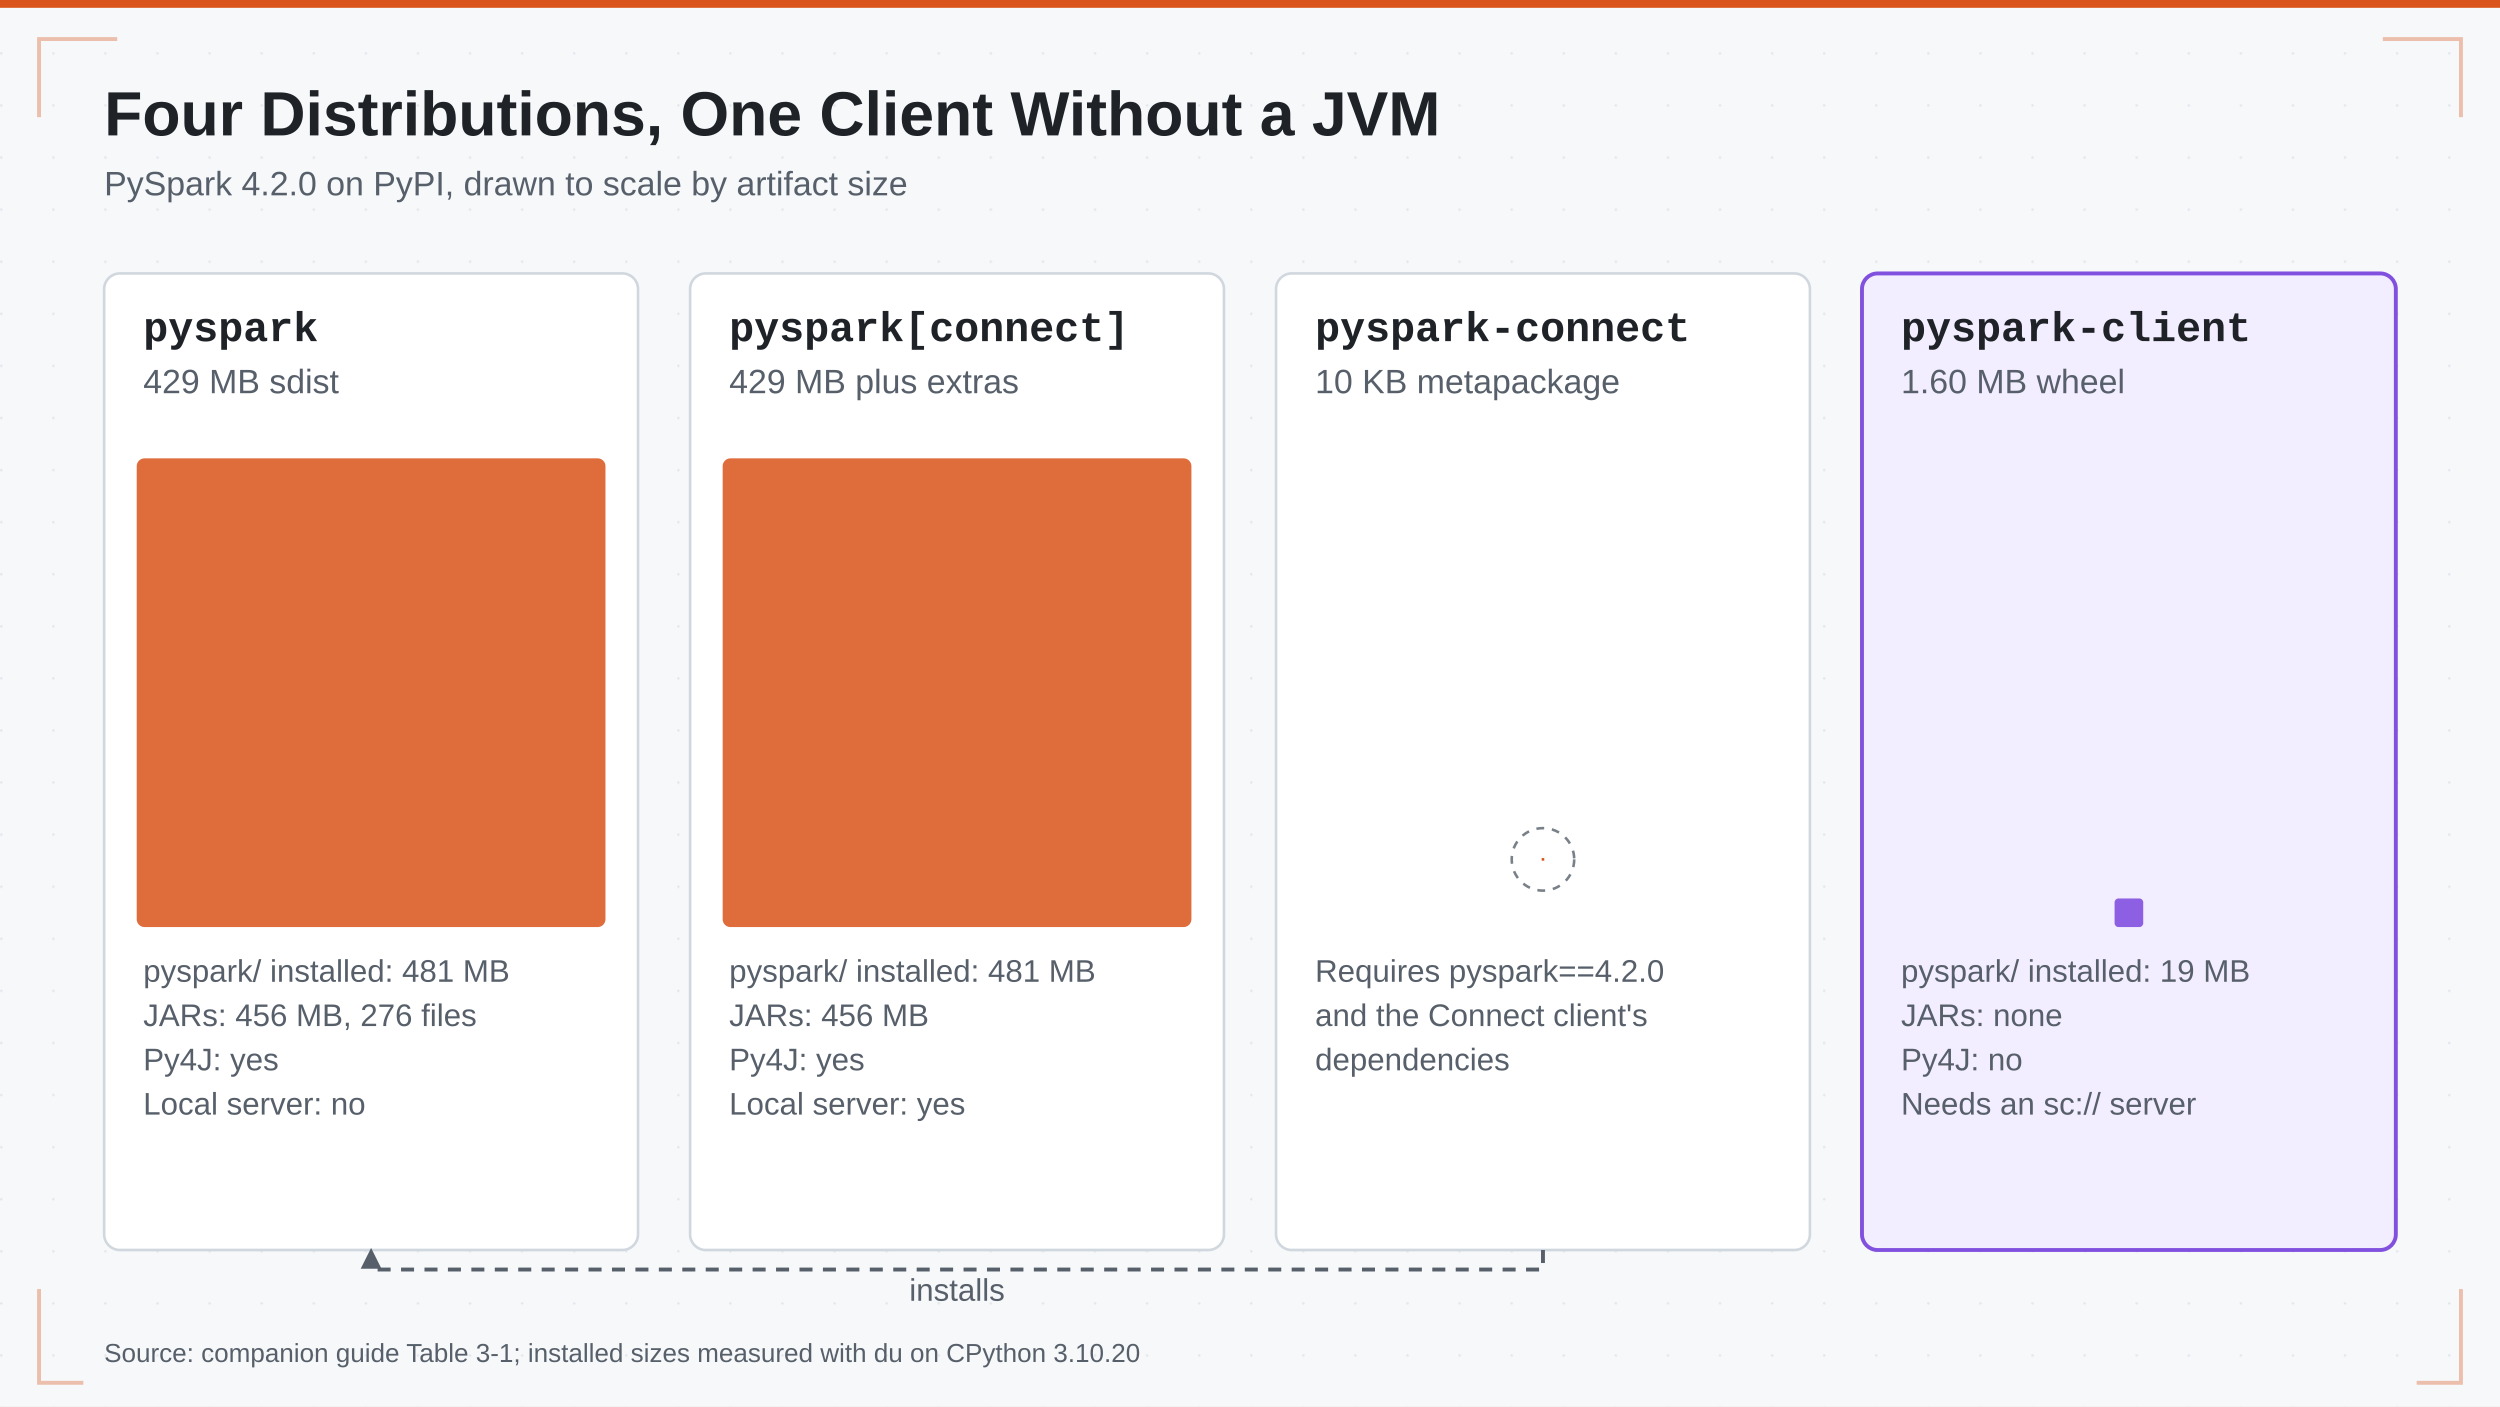
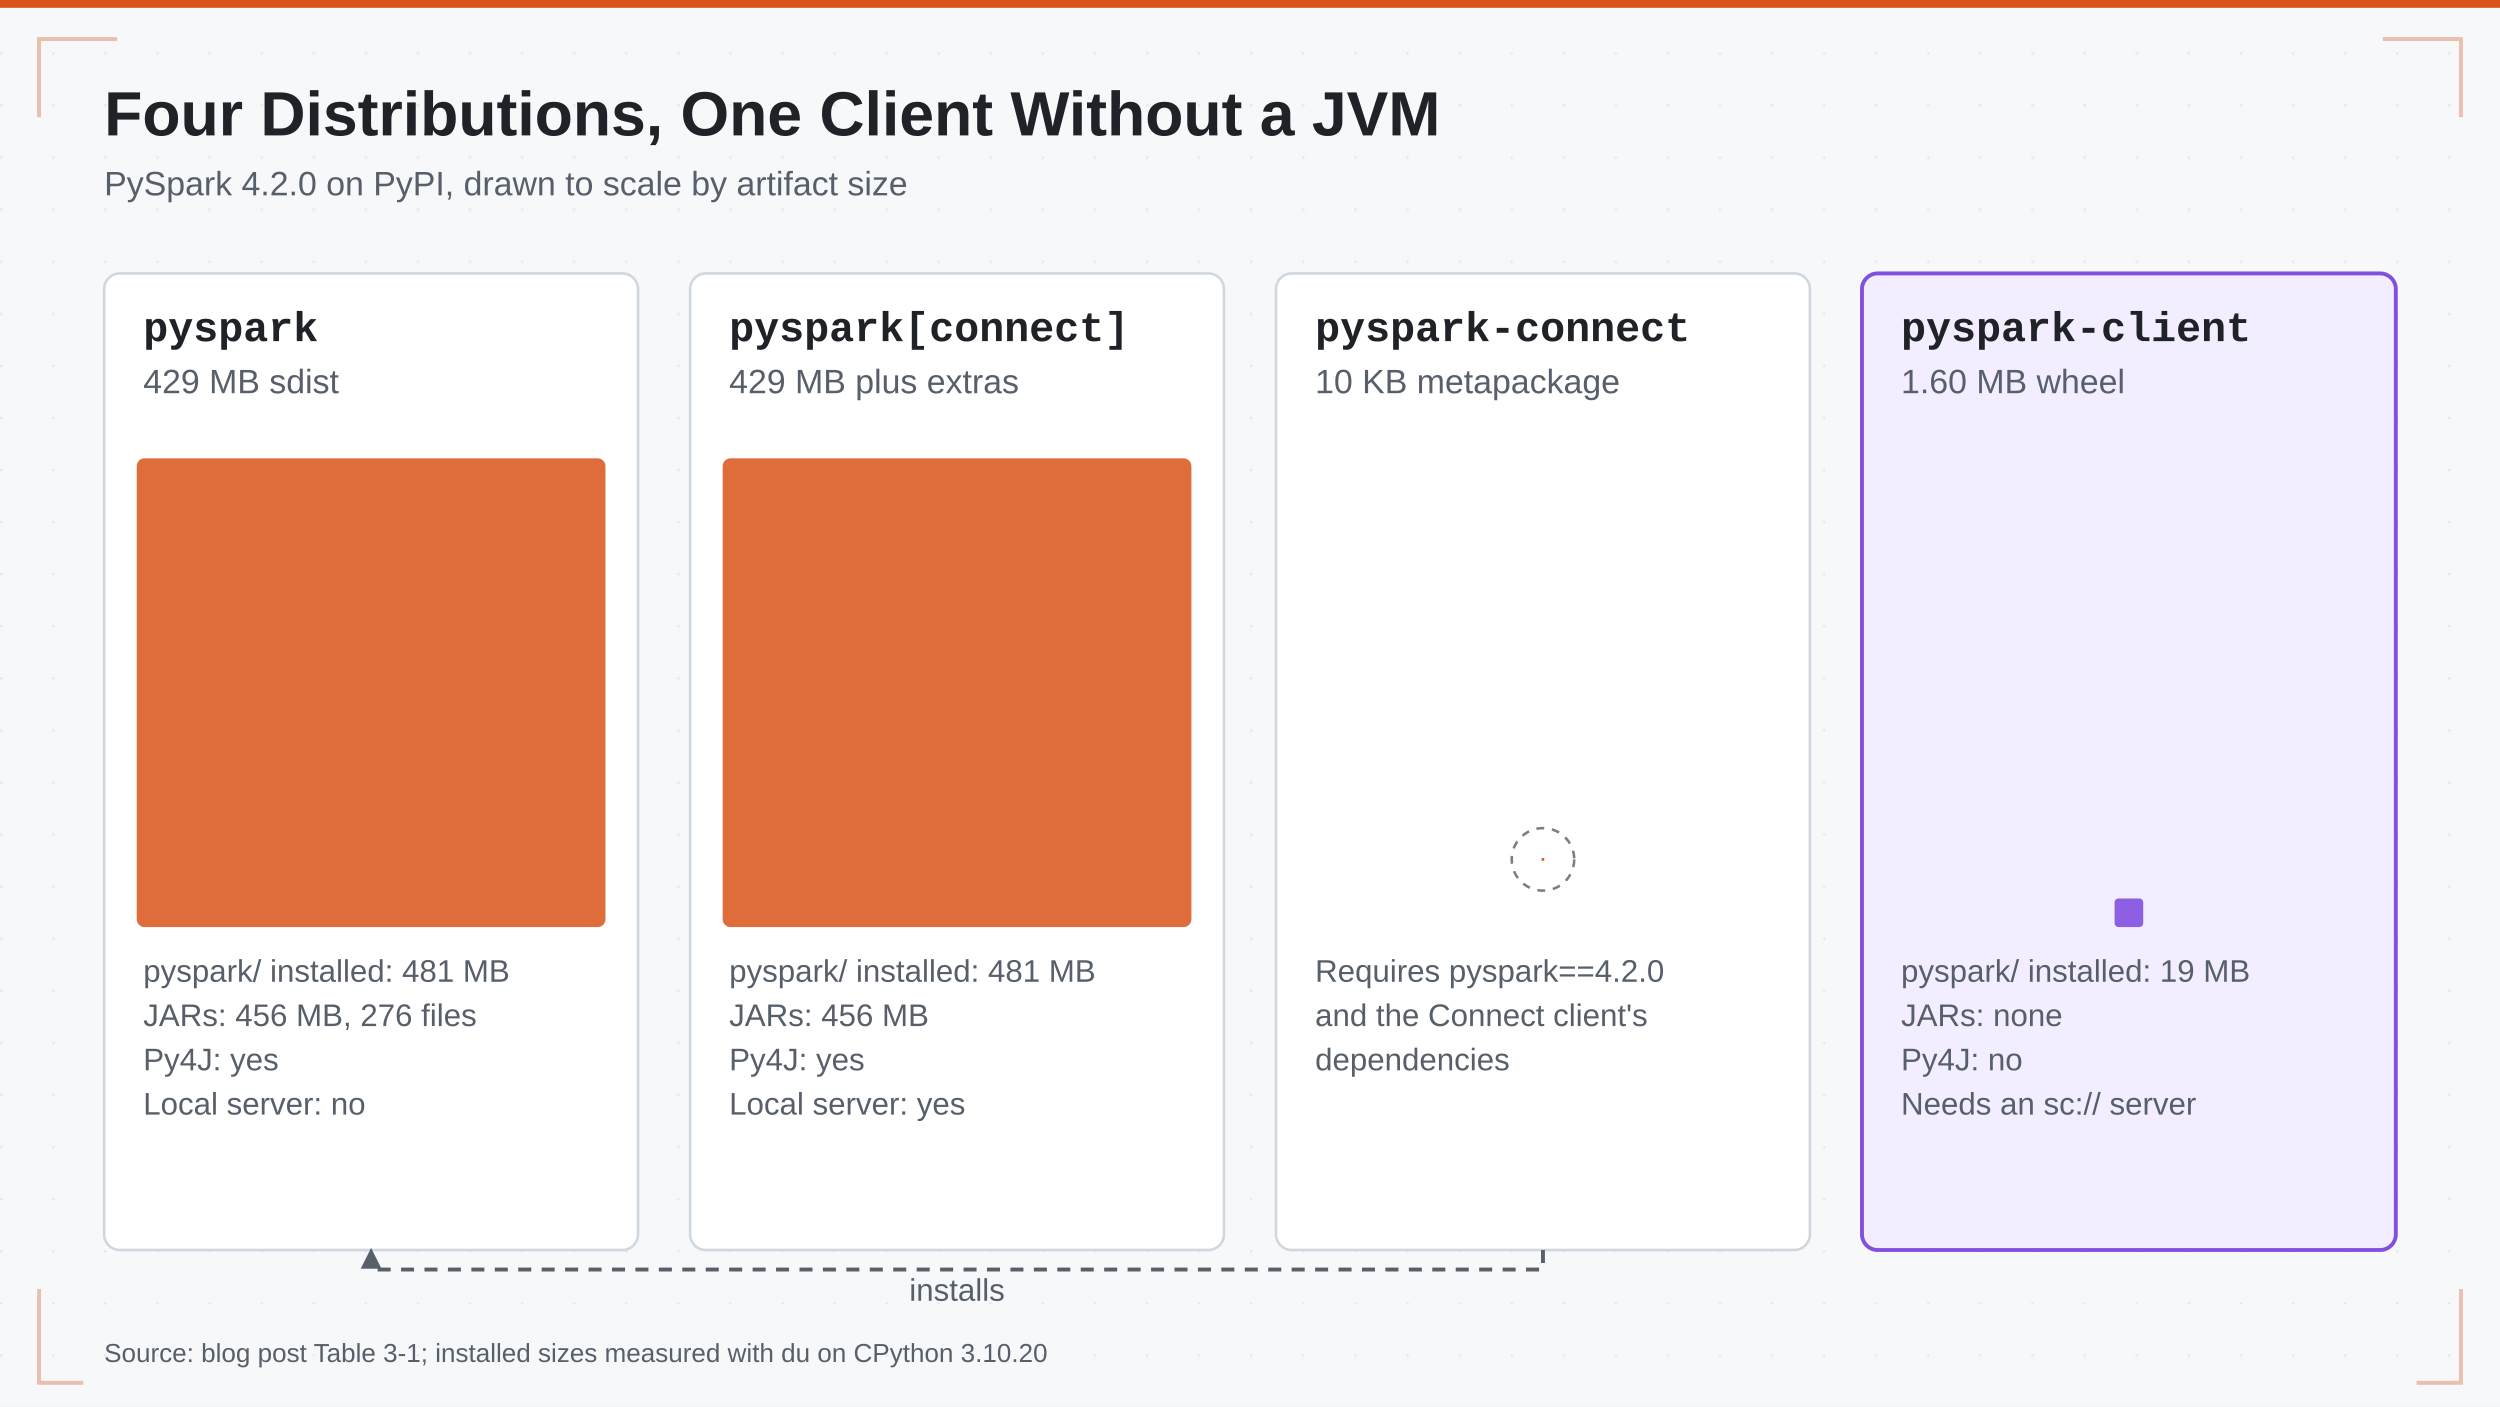
<svg xmlns="http://www.w3.org/2000/svg" width="1920" height="1080" viewBox="0 0 1920 1080" font-family="'Segoe UI', Arial, Helvetica, sans-serif">
  <defs>
    <pattern id="dotgrid" width="40" height="40" patternUnits="userSpaceOnUse">
      <circle cx="1" cy="1" r="1" fill="#d8dee4" opacity="0.6" />
    </pattern>
    <marker id="arrow-muted" markerUnits="userSpaceOnUse" markerWidth="16" markerHeight="16" viewBox="0 0 10 10" refX="9" refY="5" orient="auto">
      <polygon points="0,0 10,5 0,10" fill="#57606a" />
    </marker>
  </defs>
  <rect x="0" y="0" width="1920" height="1080" fill="#f6f8fa" />
  <rect x="0" y="0" width="1920" height="1080" fill="url(#dotgrid)" />
  <rect x="0" y="0" width="1920" height="6" fill="#d9531a" />
  <g stroke="#d9531a" stroke-width="3" opacity="0.35" fill="none">
    <path d="M 30 90 L 30 30 L 90 30" />
    <path d="M 1830 30 L 1890 30 L 1890 90" />
    <path d="M 30 990 L 30 1062 L 64 1062" />
    <path d="M 1890 990 L 1890 1062 L 1856 1062" />
  </g>
  <text x="80" y="104" font-size="48" font-weight="700" fill="#1f2328">Four Distributions, One Client Without a JVM</text>
  <text x="80" y="150" font-size="26" fill="#57606a">PySpark 4.2.0 on PyPI, drawn to scale by artifact size</text>
  <g>
    <rect x="80" y="210" width="410" height="750" rx="12" fill="#ffffff" stroke="#d0d7de" stroke-width="2" />
    <text x="110" y="262" font-family="Consolas, 'Courier New', monospace" font-size="32" font-weight="700" fill="#1f2328">pyspark</text>
    <text x="110" y="302" font-size="26" fill="#57606a">429 MB sdist</text>
    <rect x="105" y="352" width="360" height="360" rx="6" fill="#d9531a" opacity="0.85" />
    <text x="110" y="754" font-size="24" fill="#57606a">pyspark/ installed: 481 MB</text>
    <text x="110" y="788" font-size="24" fill="#57606a">JARs: 456 MB, 276 files</text>
    <text x="110" y="822" font-size="24" fill="#57606a">Py4J: yes</text>
    <text x="110" y="856" font-size="24" fill="#57606a">Local server: no</text>
  </g>
  <g>
    <rect x="530" y="210" width="410" height="750" rx="12" fill="#ffffff" stroke="#d0d7de" stroke-width="2" />
    <text x="560" y="262" font-family="Consolas, 'Courier New', monospace" font-size="32" font-weight="700" fill="#1f2328">pyspark[connect]</text>
    <text x="560" y="302" font-size="26" fill="#57606a">429 MB plus extras</text>
    <rect x="555" y="352" width="360" height="360" rx="6" fill="#d9531a" opacity="0.85" />
    <text x="560" y="754" font-size="24" fill="#57606a">pyspark/ installed: 481 MB</text>
    <text x="560" y="788" font-size="24" fill="#57606a">JARs: 456 MB</text>
    <text x="560" y="822" font-size="24" fill="#57606a">Py4J: yes</text>
    <text x="560" y="856" font-size="24" fill="#57606a">Local server: yes</text>
  </g>
  <g>
    <rect x="980" y="210" width="410" height="750" rx="12" fill="#ffffff" stroke="#d0d7de" stroke-width="2" />
    <text x="1010" y="262" font-family="Consolas, 'Courier New', monospace" font-size="32" font-weight="700" fill="#1f2328">pyspark-connect</text>
    <text x="1010" y="302" font-size="26" fill="#57606a">10 KB metapackage</text>
    <circle cx="1185" cy="660" r="24" fill="none" stroke="#57606a" stroke-width="2" stroke-dasharray="6,6" opacity="0.8" />
    <rect x="1184" y="659" width="2" height="2" fill="#d9531a" />
    <text x="1010" y="754" font-size="24" fill="#57606a">Requires pyspark==4.2.0</text>
    <text x="1010" y="788" font-size="24" fill="#57606a">and the Connect client's</text>
    <text x="1010" y="822" font-size="24" fill="#57606a">dependencies</text>
  </g>
  <g>
    <rect x="1430" y="210" width="410" height="750" rx="12" fill="#f3eeff" stroke="#8250df" stroke-width="3" />
    <text x="1460" y="262" font-family="Consolas, 'Courier New', monospace" font-size="32" font-weight="700" fill="#1f2328">pyspark-client</text>
    <text x="1460" y="302" font-size="26" fill="#57606a">1.60 MB wheel</text>
    <rect x="1624" y="690" width="22" height="22" rx="3" fill="#8250df" opacity="0.9" />
    <text x="1460" y="754" font-size="24" fill="#57606a">pyspark/ installed: 19 MB</text>
    <text x="1460" y="788" font-size="24" fill="#57606a">JARs: none</text>
    <text x="1460" y="822" font-size="24" fill="#57606a">Py4J: no</text>
    <text x="1460" y="856" font-size="24" fill="#57606a">Needs an sc:// server</text>
  </g>
  <path d="M 1185 960 L 1185 975 L 285 975 L 285 960" fill="none" stroke="#57606a" stroke-width="3" stroke-dasharray="10,8" marker-end="url(#arrow-muted)" />
  <text x="735" y="999" font-size="24" fill="#57606a" text-anchor="middle">installs</text>
-   <text x="80" y="1046" font-size="20" fill="#57606a">Source: companion guide Table 3-1; installed sizes measured with du on CPython 3.10.20</text>
+   <text x="80" y="1046" font-size="20" fill="#57606a">Source: blog post Table 3-1; installed sizes measured with du on CPython 3.10.20</text>
</svg>
